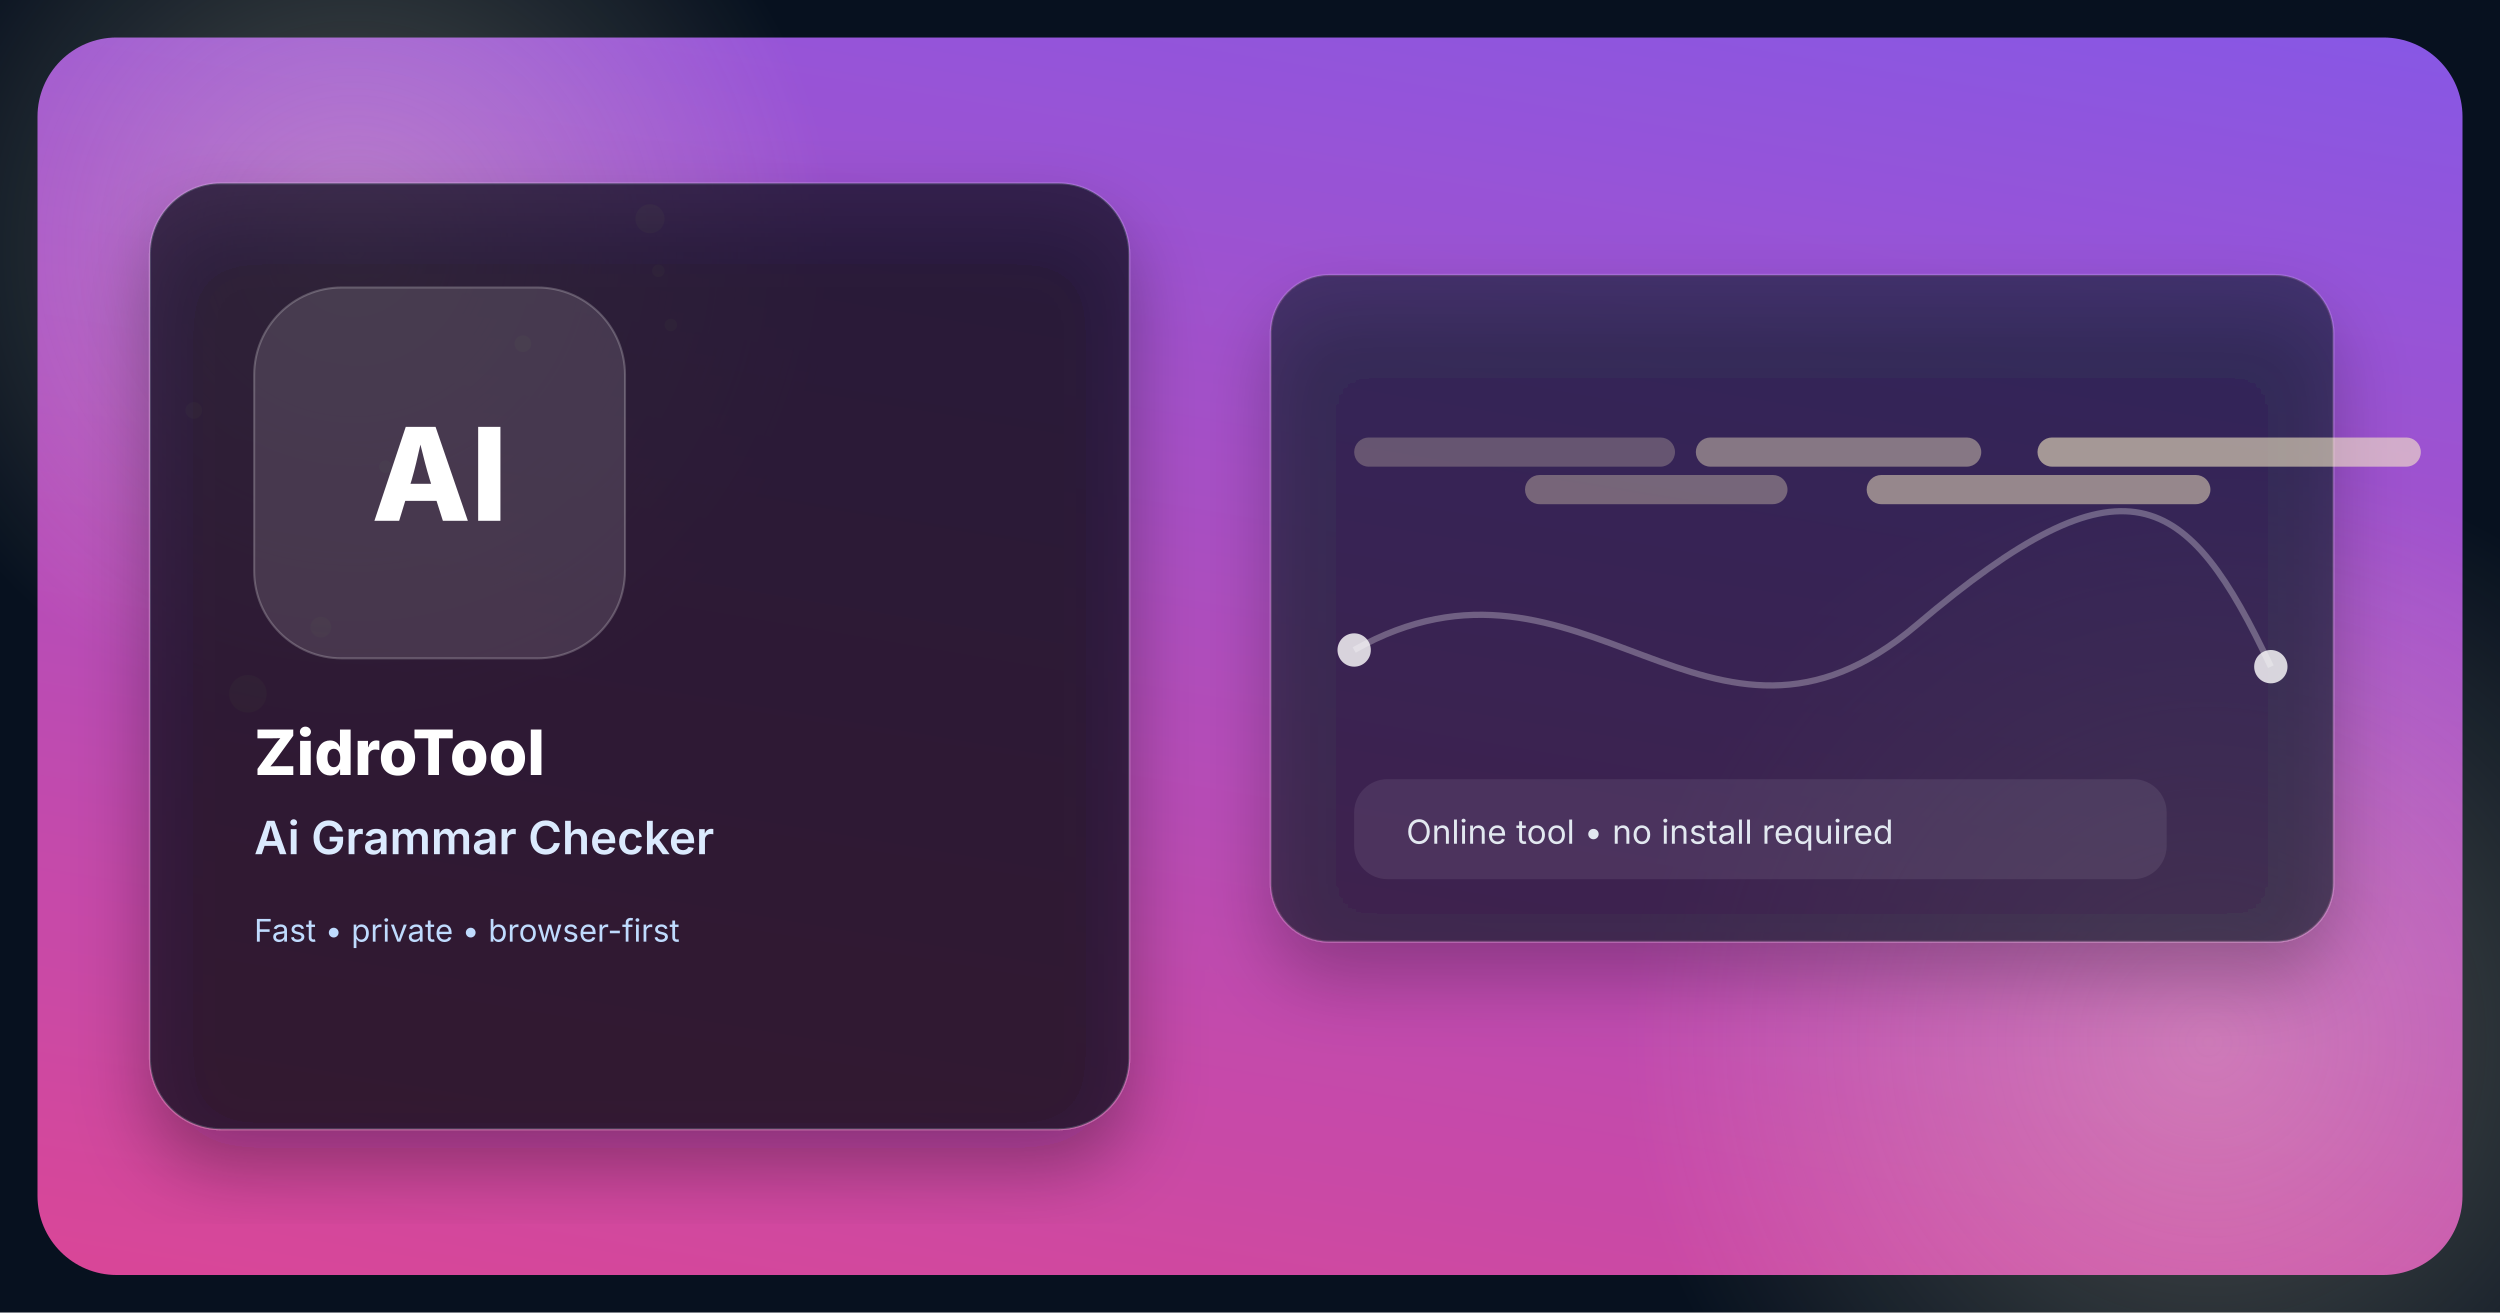
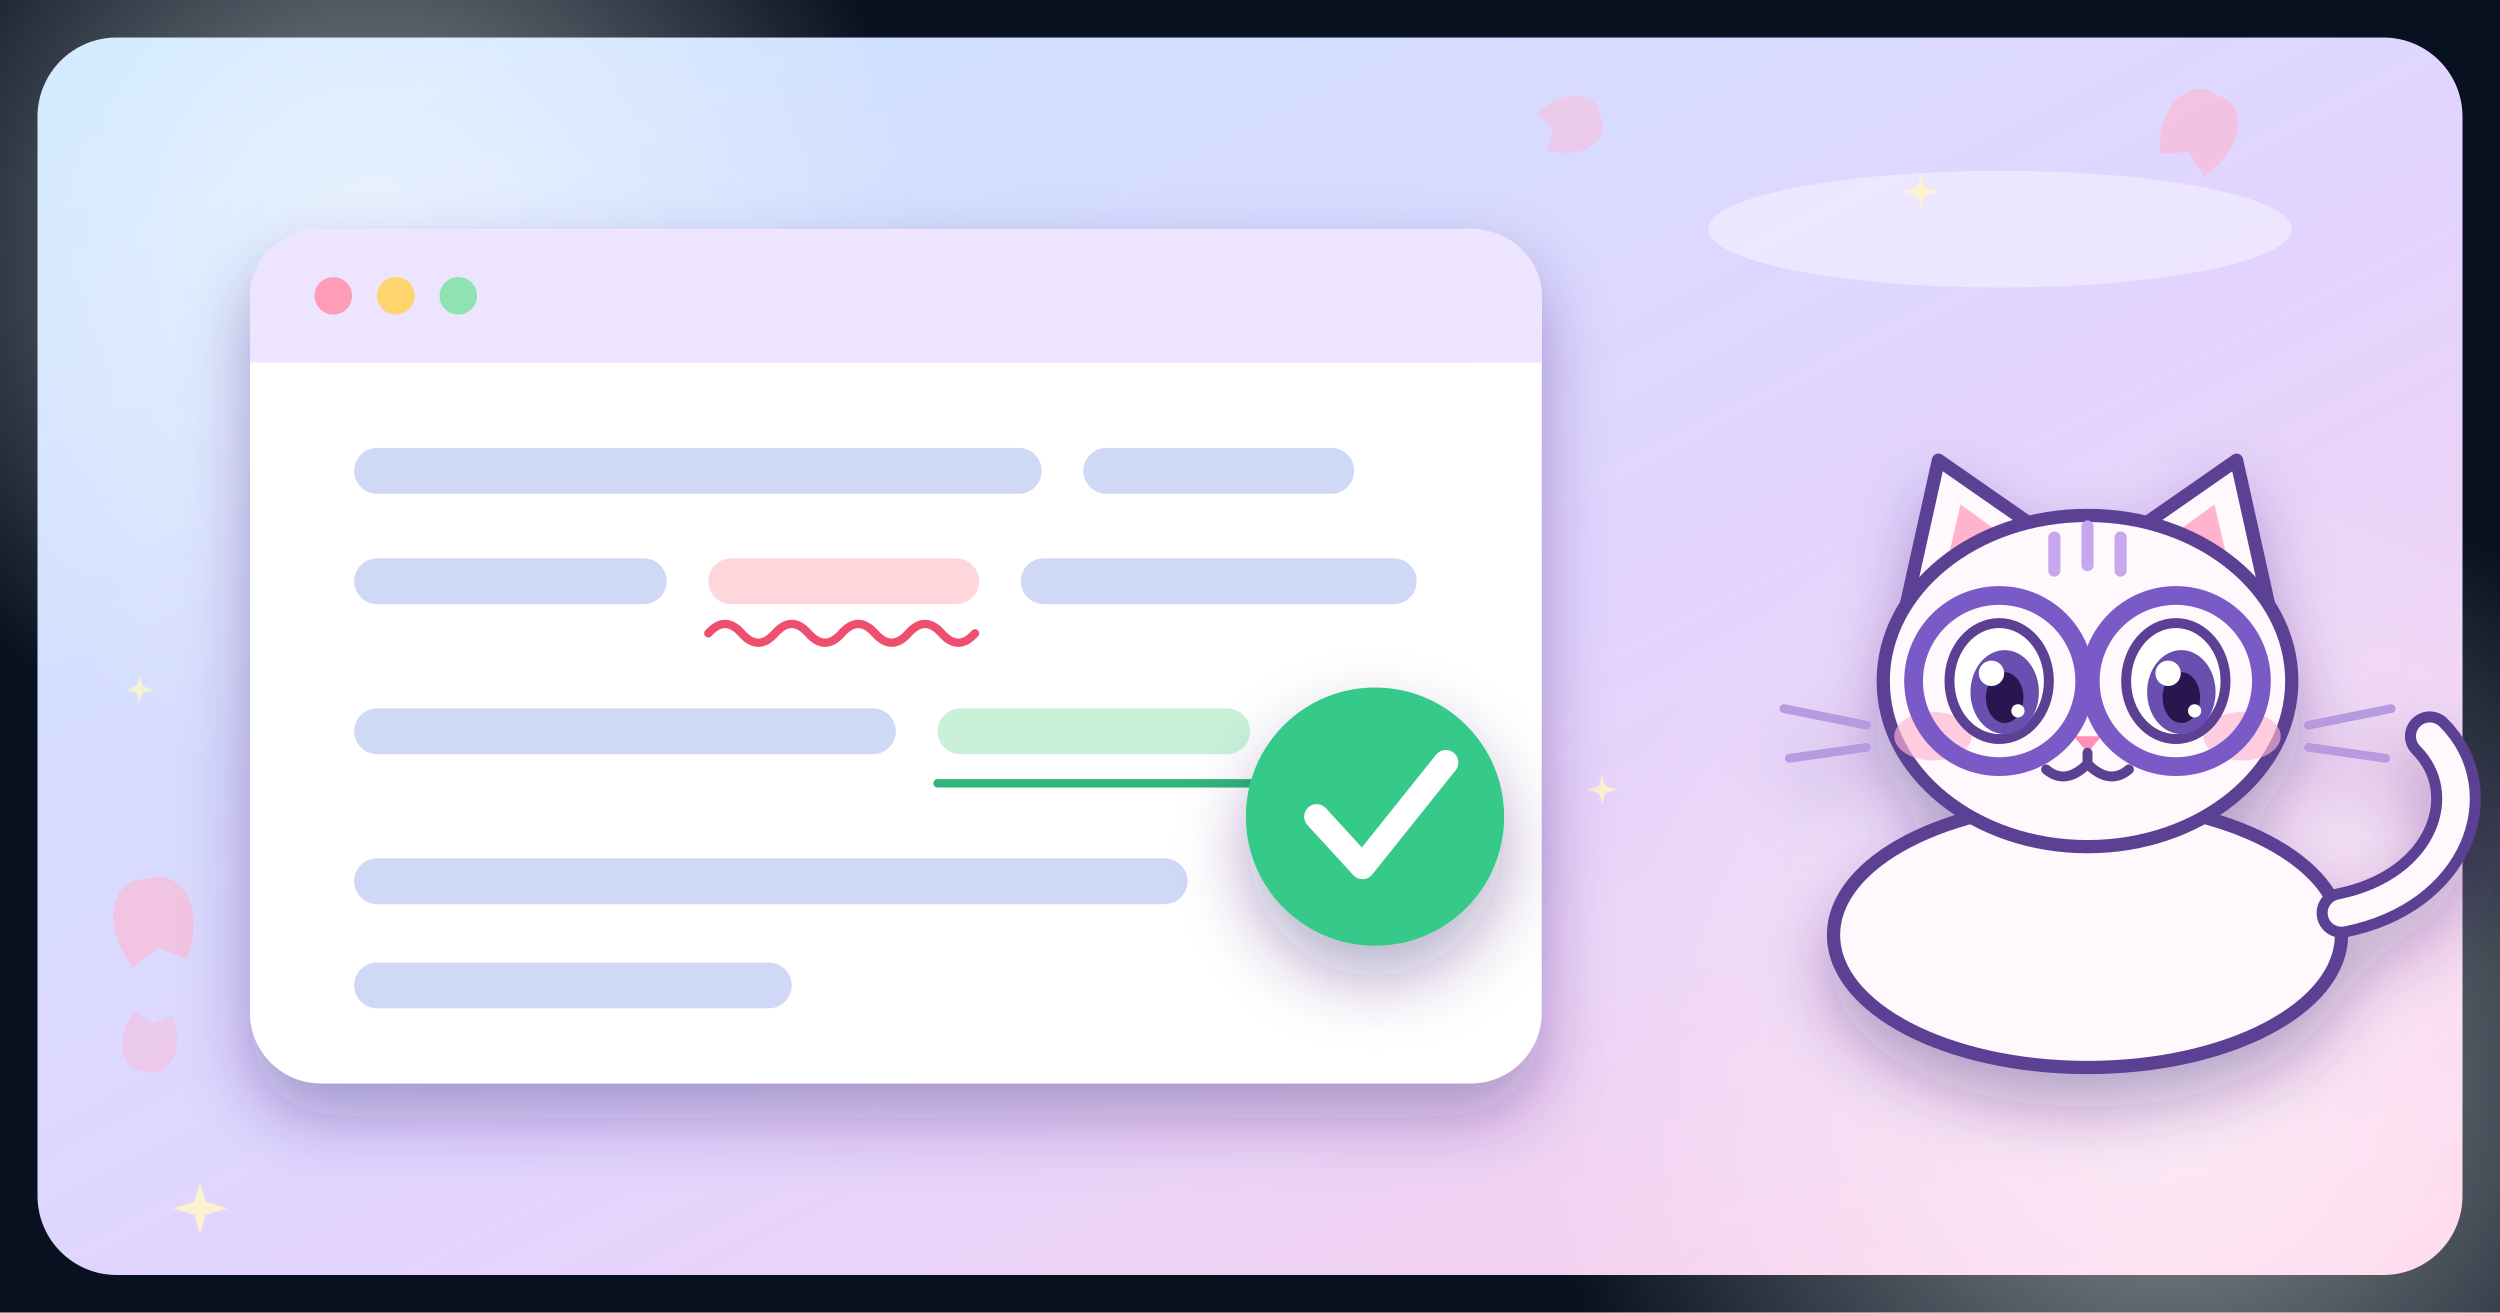
- <svg xmlns="http://www.w3.org/2000/svg" width="1200" height="630" viewBox="0 0 1200 630" role="img" aria-label="Ai Grammar Checker">
+ <svg xmlns="http://www.w3.org/2000/svg" width="1200" height="630" viewBox="0 0 1200 630" role="img" aria-label="AI Grammar Checker">
  <defs>
-     <linearGradient id="bg" x1="0" y1="0" x2="1" y2="1" gradientTransform="rotate(63 .5 .5)">
-       <stop stop-color="#8b5cf6" />
-       <stop offset="1" stop-color="#ec4899" />
+     <linearGradient id="bg" x1="0" y1="0" x2="1" y2="1">
+       <stop stop-color="#c8e6ff" />
+       <stop offset=".55" stop-color="#e2d4ff" />
+       <stop offset="1" stop-color="#ffd0e6" />
    </linearGradient>
    <radialGradient id="glow">
-       <stop stop-color="#fef3c7" stop-opacity=".28" />
-       <stop offset="1" stop-color="#fef3c7" stop-opacity="0" />
+       <stop stop-color="#ffffff" stop-opacity=".55" />
+       <stop offset="1" stop-color="#ffffff" stop-opacity="0" />
    </radialGradient>
-     <filter id="shadow">
-       <feDropShadow dx="0" dy="18" stdDeviation="18" flood-color="#020617" flood-opacity=".45" />
+     <filter id="sh" x="-40%" y="-40%" width="180%" height="200%">
+       <feDropShadow dx="0" dy="16" stdDeviation="16" flood-color="#3b1d6e" flood-opacity=".35" />
    </filter>
  </defs>
  <rect width="1200" height="630" fill="#07111f" />
-   <rect x="18" y="18" width="1164" height="594" rx="38" fill="url(#bg)" opacity=".94" />
-   <circle cx="170" cy="120" r="230" fill="url(#glow)" />
-   <circle cx="1060" cy="500" r="280" fill="url(#glow)" />
-   <circle cx="119" cy="333" r="9" fill="#fef3c7" opacity=".18" />
-   <circle cx="185" cy="224" r="3" fill="#fef3c7" opacity=".18" />
-   <circle cx="312" cy="105" r="7" fill="#fef3c7" opacity=".18" />
-   <circle cx="154" cy="301" r="5" fill="#fef3c7" opacity=".18" />
-   <circle cx="316" cy="130" r="3" fill="#fef3c7" opacity=".18" />
-   <circle cx="93" cy="197" r="4" fill="#fef3c7" opacity=".18" />
-   <circle cx="251" cy="165" r="4" fill="#fef3c7" opacity=".18" />
-   <circle cx="322" cy="156" r="3" fill="#fef3c7" opacity=".18" />
-   <g filter="url(#shadow)">
-     <rect x="72" y="88" width="470" height="454" rx="34" fill="#07111f" fill-opacity=".72" stroke="#ffffff" stroke-opacity=".16" />
-     <rect x="610" y="132" width="510" height="320" rx="28" fill="#07111f" fill-opacity=".56" stroke="#ffffff" stroke-opacity=".14" />
+   <rect x="18" y="18" width="1164" height="594" rx="38" fill="url(#bg)" />
+   <circle cx="180" cy="120" r="260" fill="url(#glow)" />
+   <circle cx="1040" cy="520" r="300" fill="url(#glow)" />
+   <ellipse cx="960" cy="110" rx="140" ry="28" fill="#fff" opacity=".4" />
+   <path transform="translate(548 348) scale(1.05)" d="M0 -12 L2.5 -3 L12 0 L2.5 3 L0 12 L-2.5 3 L-12 0 L-2.5 -3 Z" fill="#fff6c9" opacity=".85" />
+   <path transform="translate(562 319) scale(0.85)" d="M0 -12 L2.5 -3 L12 0 L2.5 3 L0 12 L-2.5 3 L-12 0 L-2.5 -3 Z" fill="#fff6c9" opacity=".85" />
+   <path transform="translate(253 322) scale(0.88)" d="M0 -12 L2.5 -3 L12 0 L2.5 3 L0 12 L-2.5 3 L-12 0 L-2.5 -3 Z" fill="#fff6c9" opacity=".85" />
+   <path transform="translate(922 92) scale(0.68)" d="M0 -12 L2.5 -3 L12 0 L2.5 3 L0 12 L-2.5 3 L-12 0 L-2.5 -3 Z" fill="#fff6c9" opacity=".85" />
+   <path transform="translate(150 485) scale(0.92)" d="M0 -12 L2.5 -3 L12 0 L2.5 3 L0 12 L-2.5 3 L-12 0 L-2.5 -3 Z" fill="#fff6c9" opacity=".85" />
+   <path transform="translate(96 580) scale(1.08)" d="M0 -12 L2.5 -3 L12 0 L2.5 3 L0 12 L-2.5 3 L-12 0 L-2.5 -3 Z" fill="#fff6c9" opacity=".85" />
+   <path transform="translate(769 379) scale(0.59)" d="M0 -12 L2.5 -3 L12 0 L2.5 3 L0 12 L-2.5 3 L-12 0 L-2.5 -3 Z" fill="#fff6c9" opacity=".85" />
+   <path transform="translate(67 331) scale(0.54)" d="M0 -12 L2.5 -3 L12 0 L2.5 3 L0 12 L-2.5 3 L-12 0 L-2.5 -3 Z" fill="#fff6c9" opacity=".85" />
+   <path transform="translate(259 173) scale(0.52)" d="M0 -12 L2.5 -3 L12 0 L2.5 3 L0 12 L-2.5 3 L-12 0 L-2.5 -3 Z" fill="#fff6c9" opacity=".85" />
+   <path transform="translate(560 282) scale(1.01)" d="M0 -12 L2.5 -3 L12 0 L2.5 3 L0 12 L-2.5 3 L-12 0 L-2.5 -3 Z" fill="#fff6c9" opacity=".85" />
+   <path transform="translate(572 405) rotate(51) scale(1.53)" d="M0 -12 C9 -14 14 -2 7 10 L0 6 L-7 10 C-14 -2 -9 -14 0 -12 Z" fill="#ffb7d1" opacity="0.35" />
+   <path transform="translate(460 186) rotate(249) scale(1.69)" d="M0 -12 C9 -14 14 -2 7 10 L0 6 L-7 10 C-14 -2 -9 -14 0 -12 Z" fill="#ffb7d1" opacity="0.59" />
+   <path transform="translate(665 407) rotate(158) scale(0.96)" d="M0 -12 C9 -14 14 -2 7 10 L0 6 L-7 10 C-14 -2 -9 -14 0 -12 Z" fill="#ffb7d1" opacity="0.41" />
+   <path transform="translate(1055 64) rotate(27) scale(1.70)" d="M0 -12 C9 -14 14 -2 7 10 L0 6 L-7 10 C-14 -2 -9 -14 0 -12 Z" fill="#ffb7d1" opacity="0.62" />
+   <path transform="translate(417 261) rotate(7) scale(1.73)" d="M0 -12 C9 -14 14 -2 7 10 L0 6 L-7 10 C-14 -2 -9 -14 0 -12 Z" fill="#ffb7d1" opacity="0.37" />
+   <path transform="translate(1065 320) rotate(355) scale(0.90)" d="M0 -12 C9 -14 14 -2 7 10 L0 6 L-7 10 C-14 -2 -9 -14 0 -12 Z" fill="#ffb7d1" opacity="0.73" />
+   <path transform="translate(166 271) rotate(113) scale(0.95)" d="M0 -12 C9 -14 14 -2 7 10 L0 6 L-7 10 C-14 -2 -9 -14 0 -12 Z" fill="#ffb7d1" opacity="0.60" />
+   <path transform="translate(223 427) rotate(62) scale(0.86)" d="M0 -12 C9 -14 14 -2 7 10 L0 6 L-7 10 C-14 -2 -9 -14 0 -12 Z" fill="#ffb7d1" opacity="0.68" />
+   <path transform="translate(489 269) rotate(172) scale(1.46)" d="M0 -12 C9 -14 14 -2 7 10 L0 6 L-7 10 C-14 -2 -9 -14 0 -12 Z" fill="#ffb7d1" opacity="0.50" />
+   <path transform="translate(74 444) rotate(351) scale(1.86)" d="M0 -12 C9 -14 14 -2 7 10 L0 6 L-7 10 C-14 -2 -9 -14 0 -12 Z" fill="#ffb7d1" opacity="0.62" />
+   <path transform="translate(439 237) rotate(243) scale(1.56)" d="M0 -12 C9 -14 14 -2 7 10 L0 6 L-7 10 C-14 -2 -9 -14 0 -12 Z" fill="#ffb7d1" opacity="0.40" />
+   <path transform="translate(303 237) rotate(292) scale(1.36)" d="M0 -12 C9 -14 14 -2 7 10 L0 6 L-7 10 C-14 -2 -9 -14 0 -12 Z" fill="#ffb7d1" opacity="0.55" />
+   <path transform="translate(72 499) rotate(187) scale(1.27)" d="M0 -12 C9 -14 14 -2 7 10 L0 6 L-7 10 C-14 -2 -9 -14 0 -12 Z" fill="#ffb7d1" opacity="0.44" />
+   <path transform="translate(519 251) rotate(37) scale(1.65)" d="M0 -12 C9 -14 14 -2 7 10 L0 6 L-7 10 C-14 -2 -9 -14 0 -12 Z" fill="#ffb7d1" opacity="0.57" />
+   <path transform="translate(239 427) rotate(100) scale(0.84)" d="M0 -12 C9 -14 14 -2 7 10 L0 6 L-7 10 C-14 -2 -9 -14 0 -12 Z" fill="#ffb7d1" opacity="0.49" />
+   <path transform="translate(753 60) rotate(75) scale(1.31)" d="M0 -12 C9 -14 14 -2 7 10 L0 6 L-7 10 C-14 -2 -9 -14 0 -12 Z" fill="#ffb7d1" opacity="0.46" />
+   <g filter="url(#sh)">
+     <rect x="120" y="110" width="620" height="410" rx="34" fill="#ffffff" />
+     <rect x="120" y="110" width="620" height="64" rx="34" fill="#ede4ff" />
+     <rect x="120" y="140" width="620" height="34" fill="#ede4ff" />
+     <circle cx="160" cy="142" r="9" fill="#ff9db8" />
+     <circle cx="190" cy="142" r="9" fill="#ffd36e" />
+     <circle cx="220" cy="142" r="9" fill="#8fe3b0" />
+     <rect x="170" y="215" width="330" height="22" rx="11" fill="#cfd8f5" />
+     <rect x="520" y="215" width="130" height="22" rx="11" fill="#cfd8f5" />
+     <rect x="170" y="268" width="150" height="22" rx="11" fill="#cfd8f5" />
+     <rect x="340" y="268" width="130" height="22" rx="11" fill="#ffd6dc" />
+     <path d="M340 304 q8 -9 16 0 t16 0 t16 0 t16 0 t16 0 t16 0 t16 0 t16 0" fill="none" stroke="#ef4f6e" stroke-width="4" stroke-linecap="round" />
+     <rect x="490" y="268" width="190" height="22" rx="11" fill="#cfd8f5" />
+     <rect x="170" y="340" width="260" height="22" rx="11" fill="#cfd8f5" />
+     <rect x="450" y="340" width="150" height="22" rx="11" fill="#c8f1d8" />
+     <path d="M450 376 L600 376" stroke="#2fb67a" stroke-width="4" stroke-linecap="round" />
+     <rect x="170" y="412" width="400" height="22" rx="11" fill="#cfd8f5" />
+     <rect x="170" y="462" width="210" height="22" rx="11" fill="#cfd8f5" />
  </g>
-   <g transform="translate(122 138)">
-     <rect width="178" height="178" rx="42" fill="#ffffff" fill-opacity=".12" stroke="#ffffff" stroke-opacity=".22" />
-     <text x="89" y="112" text-anchor="middle" font-family="Inter,Arial,sans-serif" font-size="62" font-weight="800" fill="#fff">AI</text>
+   <g filter="url(#sh)">
+     <circle cx="660" cy="392" r="62" fill="#34c98a" />
+     <path d="M632 392 l22 24 l40 -50" fill="none" stroke="#fff" stroke-width="12" stroke-linecap="round" stroke-linejoin="round" />
  </g>
-   <text x="122" y="372" font-family="Inter,Arial,sans-serif" font-size="30" font-weight="800" fill="#fff">ZidroTool</text>
-   <text x="122" y="410" font-family="Inter,Arial,sans-serif" font-size="22" font-weight="600" fill="#dbeafe">Ai Grammar Checker</text>
-   <text x="122" y="452" font-family="Inter,Arial,sans-serif" font-size="15" fill="#bfdbfe">Fast • private • browser-first</text>
-   <g>
-     <rect x="650" y="210" width="154" height="14" rx="7" fill="#fef3c7" opacity="0.24" />
-     <rect x="732" y="228" width="126" height="14" rx="7" fill="#fef3c7" opacity="0.32" />
-     <rect x="814" y="210" width="137" height="14" rx="7" fill="#fef3c7" opacity="0.4" />
-     <rect x="896" y="228" width="165" height="14" rx="7" fill="#fef3c7" opacity="0.48" />
-     <rect x="978" y="210" width="184" height="14" rx="7" fill="#fef3c7" opacity="0.56" />
+   <g filter="url(#sh)">
+     <g transform="translate(790 205) scale(2.65)">
+       <ellipse cx="80" cy="92" rx="46" ry="24" fill="#fff8fc" stroke="#5b3f94" stroke-width="2.4" />
+       <path d="M126 88 C146 84 152 66 142 56" fill="none" stroke="#5b3f94" stroke-width="9" stroke-linecap="round" />
+       <path d="M126 88 C146 84 152 66 142 56" fill="none" stroke="#fff8fc" stroke-width="5" stroke-linecap="round" />
+       <path d="M47 33 L53 6 L76 22 Z" fill="#fff8fc" stroke="#5b3f94" stroke-width="2.4" stroke-linejoin="round" />
+       <path d="M54 27 L57 14 L68 22 Z" fill="#ffb3cf" />
+       <path d="M113 33 L107 6 L84 22 Z" fill="#fff8fc" stroke="#5b3f94" stroke-width="2.4" stroke-linejoin="round" />
+       <path d="M106 27 L103 14 L92 22 Z" fill="#ffb3cf" />
+       <ellipse cx="80" cy="46" rx="37" ry="30" fill="#fff8fc" stroke="#5b3f94" stroke-width="2.4" />
+       <path d="M74 20 L74 26 M80 18 L80 25 M86 20 L86 26" stroke="#c7a8ee" stroke-width="2.2" stroke-linecap="round" />
+       <ellipse cx="52" cy="56" rx="7" ry="4.4" fill="#ffb3cf" opacity=".65" />
+       <ellipse cx="108" cy="56" rx="7" ry="4.4" fill="#ffb3cf" opacity=".65" />
+       <ellipse cx="64" cy="46" rx="9" ry="10.5" fill="#fff" stroke="#5b3f94" stroke-width="1.8" />
+       <ellipse cx="96" cy="46" rx="9" ry="10.5" fill="#fff" stroke="#5b3f94" stroke-width="1.8" />
+       <ellipse cx="65" cy="48" rx="6.2" ry="7.6" fill="#6b4fb0" />
+       <ellipse cx="65" cy="49" rx="3.4" ry="4.6" fill="#2a1750" />
+       <circle cx="62.6" cy="44.6" r="2.3" fill="#fff" />
+       <circle cx="67.4" cy="51.4" r="1.2" fill="#fff" />
+       <ellipse cx="97" cy="48" rx="6.2" ry="7.6" fill="#6b4fb0" />
+       <ellipse cx="97" cy="49" rx="3.4" ry="4.6" fill="#2a1750" />
+       <circle cx="94.6" cy="44.6" r="2.3" fill="#fff" />
+       <circle cx="99.4" cy="51.4" r="1.2" fill="#fff" />
+       <path d="M77.5 56 L82.5 56 L80 59 Z" fill="#ff8fb8" />
+       <path d="M80 59 L80 61 M80 61 Q76 65 72.5 62 M80 61 Q84 65 87.5 62" fill="none" stroke="#5b3f94" stroke-width="1.8" stroke-linecap="round" />
+       <path d="M40 54 L25 51 M40 58 L26 60 M120 54 L135 51 M120 58 L134 60" stroke="#b79ae0" stroke-width="1.6" stroke-linecap="round" />
+       <g transform="translate(0 0)">
+         <circle cx="64" cy="46" r="15.5" fill="none" stroke="#7a5ac7" stroke-width="3.4" />
+         <circle cx="96" cy="46" r="15.5" fill="none" stroke="#7a5ac7" stroke-width="3.4" />
+         <path d="M79.5 46 L80.5 46" stroke="#7a5ac7" stroke-width="3.4" />
+       </g>
+     </g>
  </g>
-   <path d="M650 312 C760 250 820 385 920 300 S1050 235 1090 320" fill="none" stroke="#fff" stroke-opacity=".28" stroke-width="3" />
-   <circle cx="650" cy="312" r="8" fill="#fff" opacity=".8" />
-   <circle cx="1090" cy="320" r="8" fill="#fff" opacity=".8" />
-   <rect x="650" y="374" width="390" height="48" rx="16" fill="#fff" fill-opacity=".08" />
-   <text x="675" y="405" font-family="Inter,Arial,sans-serif" font-size="16" fill="#e2e8f0">Online tool • no install required</text>
</svg>
